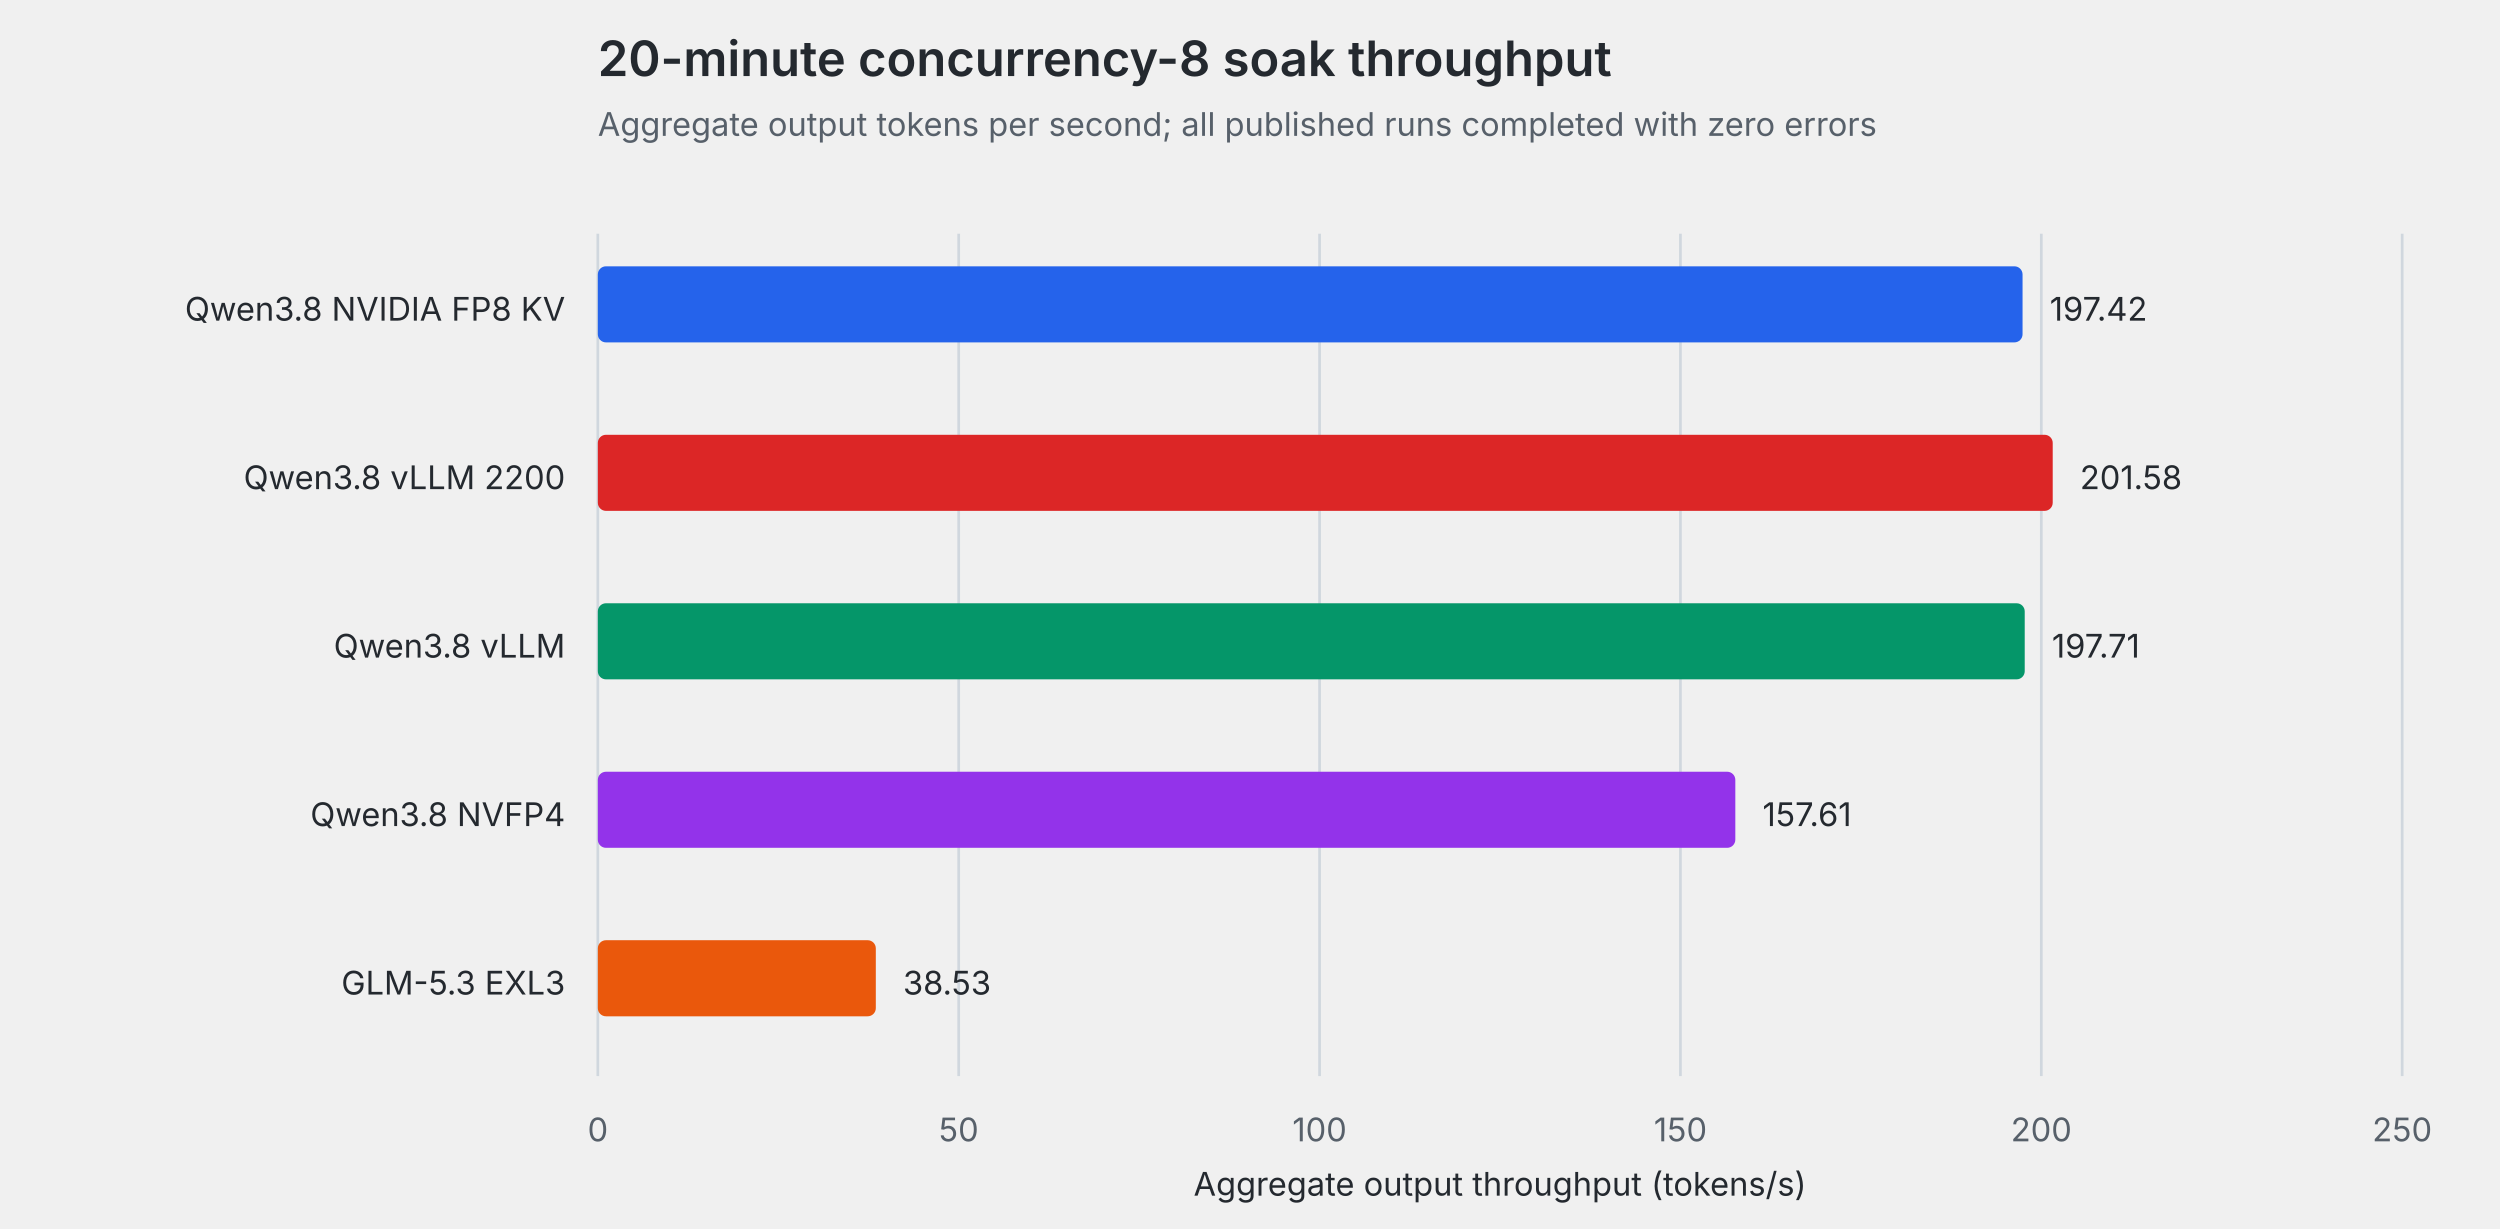
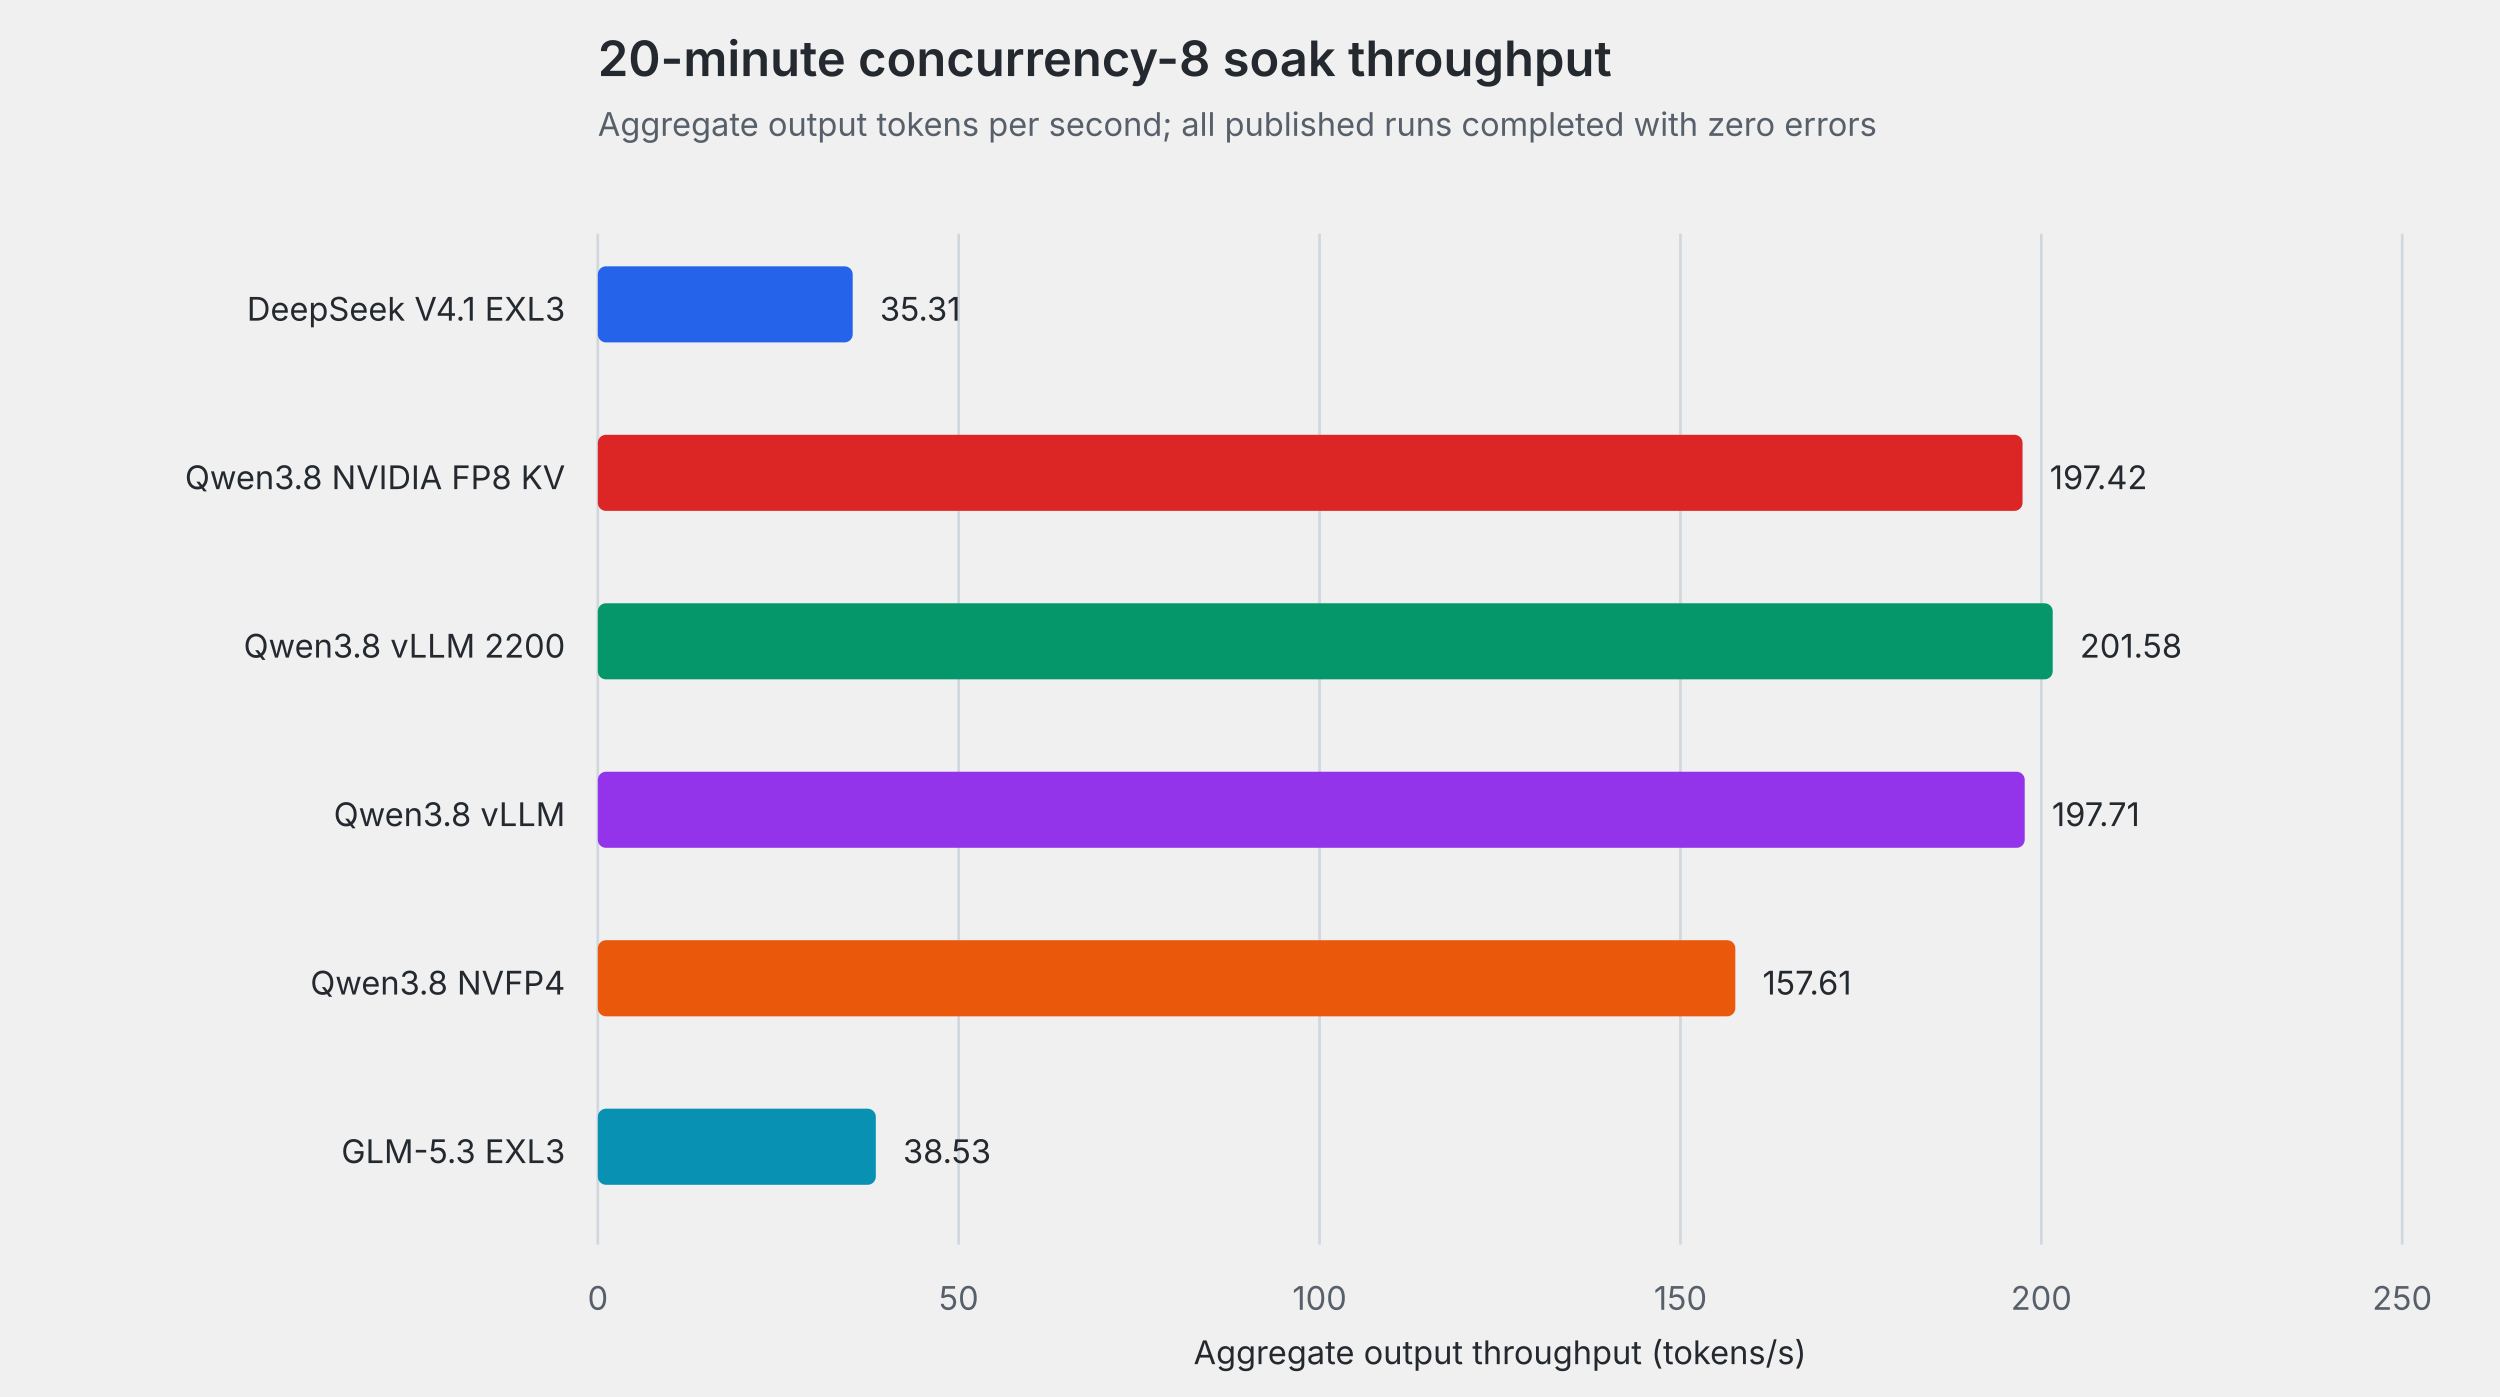
- <svg xmlns="http://www.w3.org/2000/svg" width="920" height="452" viewBox="0 0 920 452" role="img" aria-labelledby="title desc">
+ <svg xmlns="http://www.w3.org/2000/svg" width="920" height="514" viewBox="0 0 920 514" role="img" aria-labelledby="title desc">
  <style>
    :root { color-scheme: light dark; }
    text { font-family: ui-sans-serif, system-ui, -apple-system, BlinkMacSystemFont, "Segoe UI", sans-serif; fill: #24292f; font-size: 12px; }
    .title { font-size: 18px; font-weight: 600; }
    .subtitle, .tick { fill: #57606a; }
    .grid { stroke: #d0d7de; stroke-width: 1; }
    .axis { stroke: #8c959f; stroke-width: 1; }
    .series { fill: none; stroke-width: 3; stroke-linejoin: round; stroke-linecap: round; }
    .marker { stroke: #ffffff; stroke-width: 2; }
    @media (prefers-color-scheme: dark) {
      text { fill: #f0f6fc; }
      .subtitle, .tick { fill: #8c959f; }
      .grid { stroke: #30363d; }
      .axis { stroke: #6e7681; }
      .marker { stroke: #0d1117; }
    }
  </style>
  <text class="title" x="220" y="28">20-minute concurrency-8 soak throughput</text>
  <text class="subtitle" x="220" y="50">Aggregate output tokens per second; all published runs completed with zero errors</text>
-   <line class="grid" x1="220.0" y1="86" x2="220.0" y2="396" />
-   <text class="tick" x="220.0" y="420" text-anchor="middle">0</text>
-   <line class="grid" x1="352.8" y1="86" x2="352.8" y2="396" />
-   <text class="tick" x="352.8" y="420" text-anchor="middle">50</text>
-   <line class="grid" x1="485.6" y1="86" x2="485.6" y2="396" />
-   <text class="tick" x="485.6" y="420" text-anchor="middle">100</text>
-   <line class="grid" x1="618.4" y1="86" x2="618.4" y2="396" />
-   <text class="tick" x="618.4" y="420" text-anchor="middle">150</text>
-   <line class="grid" x1="751.2" y1="86" x2="751.2" y2="396" />
-   <text class="tick" x="751.2" y="420" text-anchor="middle">200</text>
-   <line class="grid" x1="884.0" y1="86" x2="884.0" y2="396" />
-   <text class="tick" x="884.0" y="420" text-anchor="middle">250</text>
-   <text x="208" y="118" text-anchor="end">Qwen3.8 NVIDIA FP8 KV</text>
-   <rect x="220" y="98" width="524.3" height="28" rx="3" fill="#2563eb" />
-   <text x="754.3" y="118">197.42</text>
-   <text x="208" y="180" text-anchor="end">Qwen3.8 vLLM 2200</text>
-   <rect x="220" y="160" width="535.4" height="28" rx="3" fill="#dc2626" />
-   <text x="765.4" y="180">201.58</text>
-   <text x="208" y="242" text-anchor="end">Qwen3.8 vLLM</text>
-   <rect x="220" y="222" width="525.1" height="28" rx="3" fill="#059669" />
-   <text x="755.1" y="242">197.71</text>
-   <text x="208" y="304" text-anchor="end">Qwen3.8 NVFP4</text>
-   <rect x="220" y="284" width="418.6" height="28" rx="3" fill="#9333ea" />
-   <text x="648.6" y="304">157.61</text>
-   <text x="208" y="366" text-anchor="end">GLM-5.3 EXL3</text>
-   <rect x="220" y="346" width="102.3" height="28" rx="3" fill="#ea580c" />
-   <text x="332.3" y="366">38.53</text>
-   <text x="552.0" y="440" text-anchor="middle">Aggregate output throughput (tokens/s)</text>
+   <line class="grid" x1="220.0" y1="86" x2="220.0" y2="458" />
+   <text class="tick" x="220.0" y="482" text-anchor="middle">0</text>
+   <line class="grid" x1="352.8" y1="86" x2="352.8" y2="458" />
+   <text class="tick" x="352.8" y="482" text-anchor="middle">50</text>
+   <line class="grid" x1="485.6" y1="86" x2="485.6" y2="458" />
+   <text class="tick" x="485.6" y="482" text-anchor="middle">100</text>
+   <line class="grid" x1="618.4" y1="86" x2="618.4" y2="458" />
+   <text class="tick" x="618.4" y="482" text-anchor="middle">150</text>
+   <line class="grid" x1="751.2" y1="86" x2="751.2" y2="458" />
+   <text class="tick" x="751.2" y="482" text-anchor="middle">200</text>
+   <line class="grid" x1="884.0" y1="86" x2="884.0" y2="458" />
+   <text class="tick" x="884.0" y="482" text-anchor="middle">250</text>
+   <text x="208" y="118" text-anchor="end">DeepSeek V4.1 EXL3</text>
+   <rect x="220" y="98" width="93.8" height="28" rx="3" fill="#2563eb" />
+   <text x="323.8" y="118">35.31</text>
+   <text x="208" y="180" text-anchor="end">Qwen3.8 NVIDIA FP8 KV</text>
+   <rect x="220" y="160" width="524.3" height="28" rx="3" fill="#dc2626" />
+   <text x="754.3" y="180">197.42</text>
+   <text x="208" y="242" text-anchor="end">Qwen3.8 vLLM 2200</text>
+   <rect x="220" y="222" width="535.4" height="28" rx="3" fill="#059669" />
+   <text x="765.4" y="242">201.58</text>
+   <text x="208" y="304" text-anchor="end">Qwen3.8 vLLM</text>
+   <rect x="220" y="284" width="525.1" height="28" rx="3" fill="#9333ea" />
+   <text x="755.1" y="304">197.71</text>
+   <text x="208" y="366" text-anchor="end">Qwen3.8 NVFP4</text>
+   <rect x="220" y="346" width="418.6" height="28" rx="3" fill="#ea580c" />
+   <text x="648.6" y="366">157.61</text>
+   <text x="208" y="428" text-anchor="end">GLM-5.3 EXL3</text>
+   <rect x="220" y="408" width="102.3" height="28" rx="3" fill="#0891b2" />
+   <text x="332.3" y="428">38.53</text>
+   <text x="552.0" y="502" text-anchor="middle">Aggregate output throughput (tokens/s)</text>
</svg>
